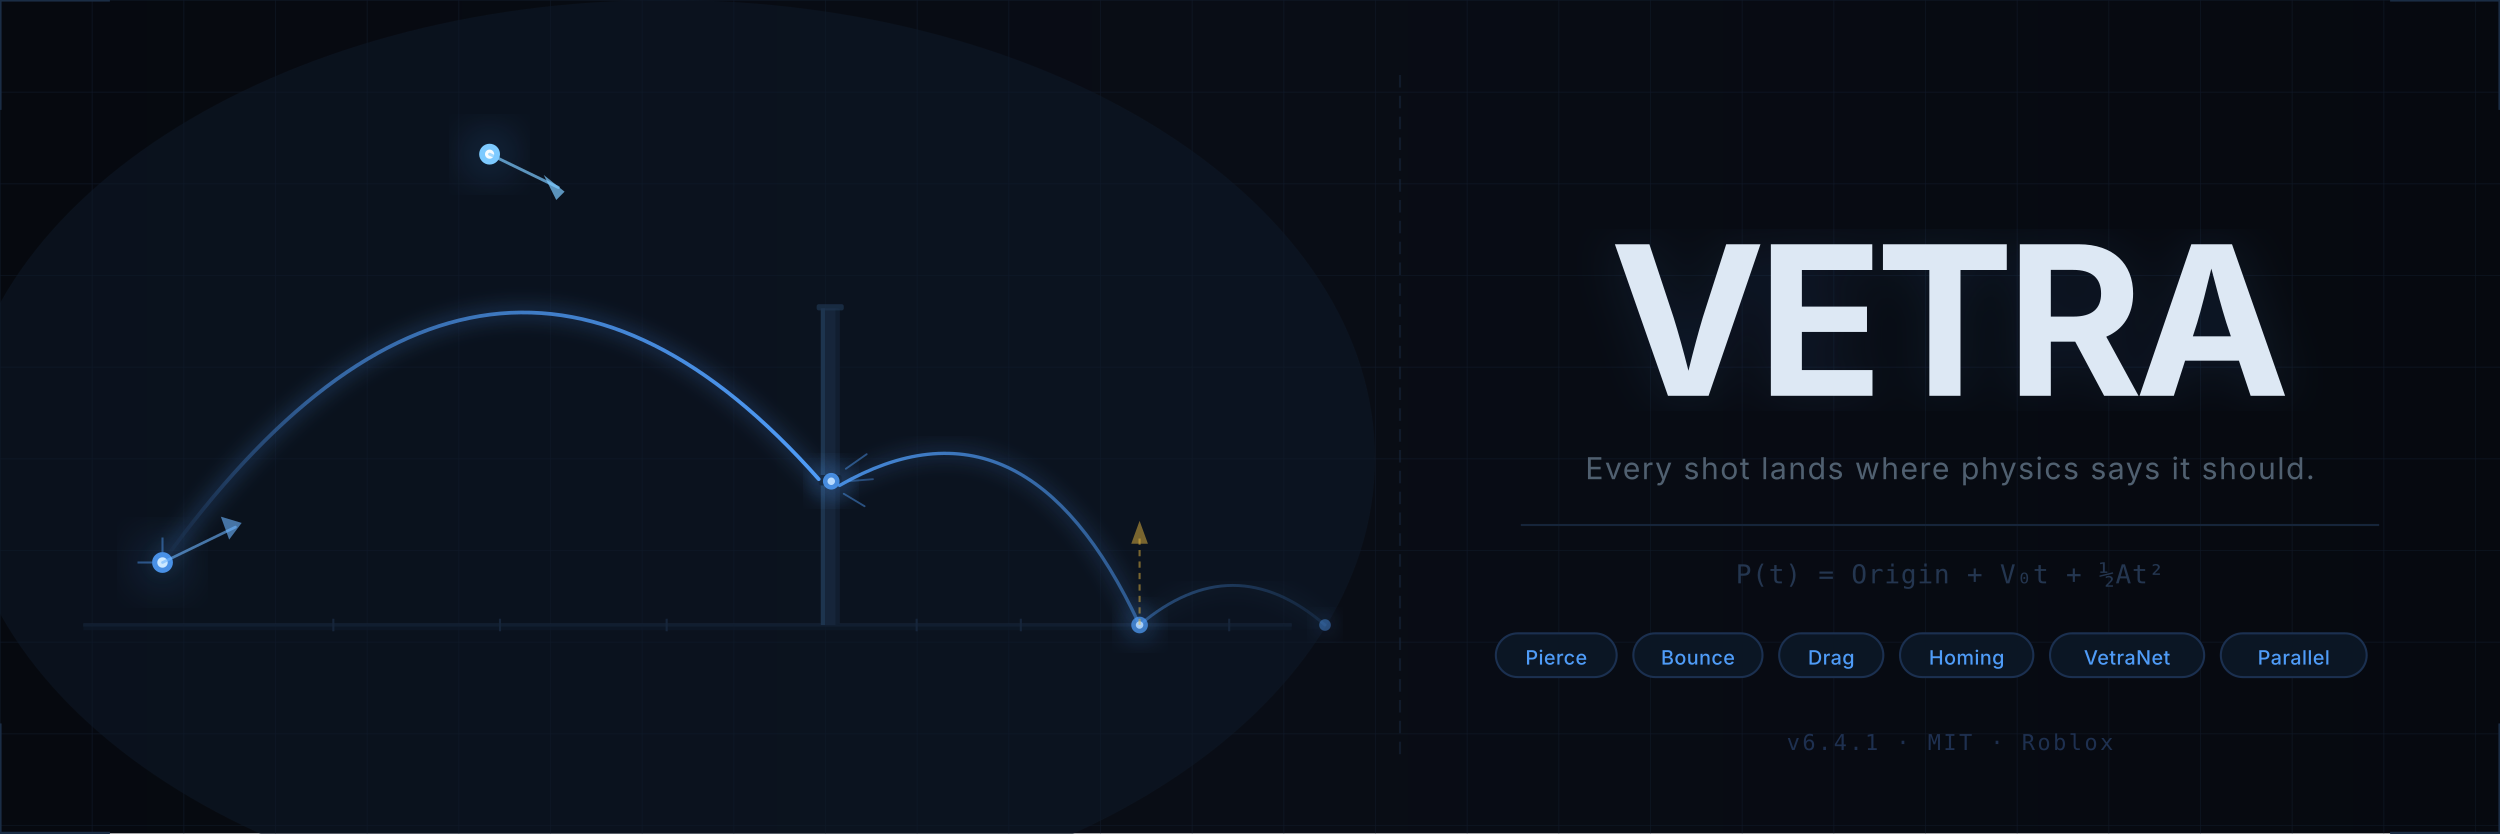
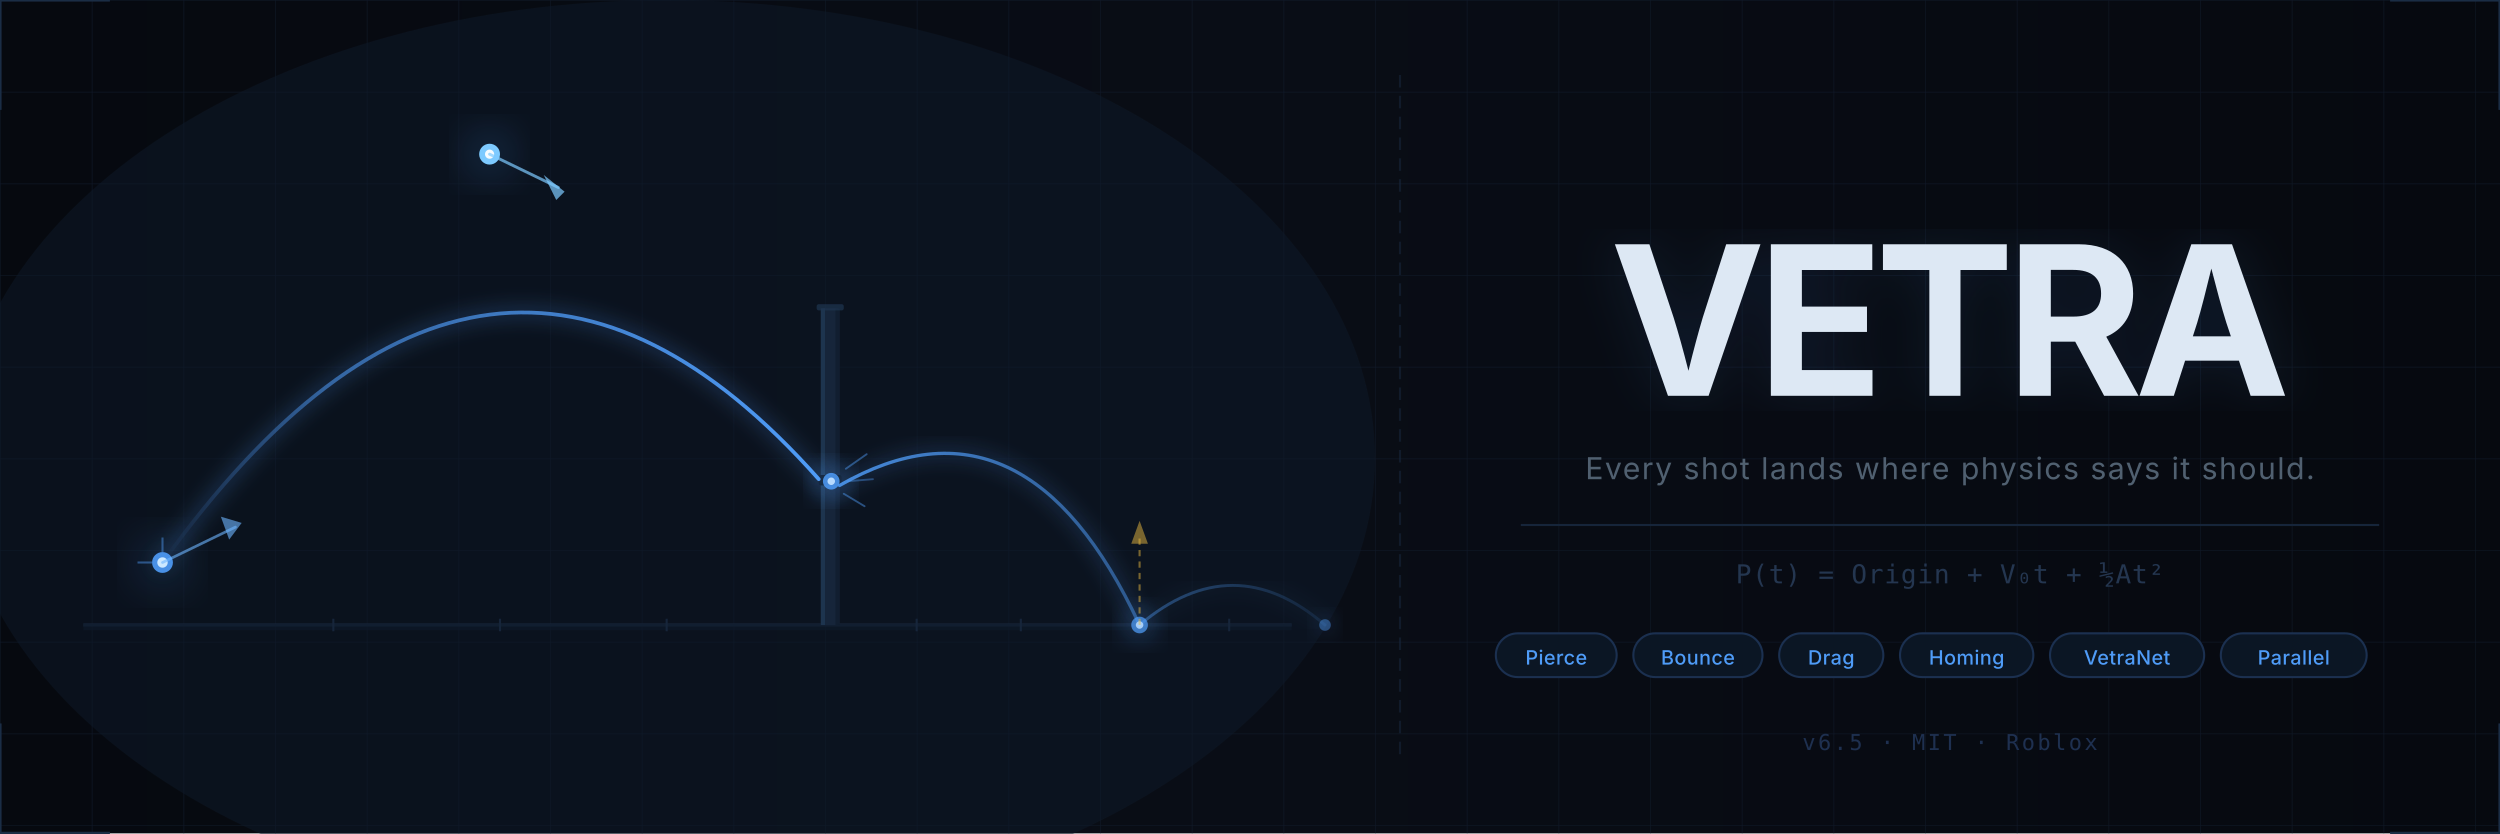
<svg xmlns="http://www.w3.org/2000/svg" viewBox="0 0 1200 400" width="1200" height="400">
  <defs>
    <linearGradient id="bg" x1="0" y1="0" x2="1" y2="0" gradientUnits="objectBoundingBox">
      <stop offset="0%" stop-color="#06090f" />
      <stop offset="50%" stop-color="#090d16" />
      <stop offset="100%" stop-color="#06090f" />
    </linearGradient>
    <pattern id="grid" width="44" height="44" patternUnits="userSpaceOnUse">
      <path d="M 44 0 L 0 0 0 44" fill="none" stroke="#131d2e" stroke-width="0.6" />
    </pattern>
    <linearGradient id="a1" x1="0" y1="0" x2="1" y2="0">
      <stop offset="0%" stop-color="#4f9cf8" stop-opacity="0" />
      <stop offset="25%" stop-color="#4f9cf8" stop-opacity="0.55" />
      <stop offset="100%" stop-color="#4f9cf8" stop-opacity="1" />
    </linearGradient>
    <linearGradient id="a2" x1="0" y1="0" x2="1" y2="0">
      <stop offset="0%" stop-color="#4f9cf8" stop-opacity="0.85" />
      <stop offset="100%" stop-color="#4f9cf8" stop-opacity="0.45" />
    </linearGradient>
    <linearGradient id="a3" x1="0" y1="0" x2="1" y2="0">
      <stop offset="0%" stop-color="#4f9cf8" stop-opacity="0.4" />
      <stop offset="100%" stop-color="#4f9cf8" stop-opacity="0.1" />
    </linearGradient>
    <filter id="blur4">
      <feGaussianBlur stdDeviation="4" />
    </filter>
    <filter id="blur7">
      <feGaussianBlur stdDeviation="7" />
    </filter>
    <filter id="blur12">
      <feGaussianBlur stdDeviation="12" />
    </filter>
    <filter id="glow">
      <feGaussianBlur stdDeviation="10" result="b" />
      <feMerge>
        <feMergeNode in="b" />
        <feMergeNode in="SourceGraphic" />
      </feMerge>
    </filter>
  </defs>
  <rect width="1200" height="400" fill="url(#bg)" />
  <rect width="1200" height="400" fill="url(#grid)" opacity="0.7" />
  <ellipse cx="320" cy="220" rx="340" ry="220" fill="#0d1929" opacity="0.5" />
  <line x1="40" y1="300" x2="620" y2="300" stroke="#16253a" stroke-width="1.5" />
  <line x1="40" y1="301" x2="620" y2="301" stroke="#0d1929" stroke-width="3" opacity="0.6" />
  <rect x="394" y="148" width="9" height="152" rx="1" fill="#16253a" />
  <rect x="394" y="148" width="2" height="152" fill="#1e3550" opacity="0.9" />
  <rect x="401" y="148" width="2" height="152" fill="#0d1929" opacity="0.6" />
  <rect x="393" y="228" width="11" height="5" rx="1" fill="#06090f" />
  <rect x="392" y="146" width="13" height="3" rx="1" fill="#1e3550" opacity="0.7" />
  <path d="M 78,270 Q 235,52 393,230" fill="none" stroke="#4f9cf8" stroke-width="10" stroke-linecap="round" opacity="0.06" filter="url(#blur4)" />
  <path d="M 78,270 Q 235,52 393,230" fill="none" stroke="#4f9cf8" stroke-width="4" stroke-linecap="round" opacity="0.2" filter="url(#blur4)" />
  <path d="M 78,270 Q 235,52 393,230" fill="none" stroke="url(#a1)" stroke-width="1.8" stroke-linecap="round" />
  <path d="M 403,233 Q 492,182 547,300" fill="none" stroke="#4f9cf8" stroke-width="8" stroke-linecap="round" opacity="0.07" filter="url(#blur4)" />
  <path d="M 403,233 Q 492,182 547,300" fill="none" stroke="#4f9cf8" stroke-width="3" stroke-linecap="round" opacity="0.18" filter="url(#blur4)" />
  <path d="M 403,233 Q 492,182 547,300" fill="none" stroke="url(#a2)" stroke-width="1.6" stroke-linecap="round" />
  <path d="M 547,300 Q 592,262 636,300" fill="none" stroke="#4f9cf8" stroke-width="6" stroke-linecap="round" opacity="0.05" filter="url(#blur4)" />
  <path d="M 547,300 Q 592,262 636,300" fill="none" stroke="url(#a3)" stroke-width="1.4" stroke-linecap="round" />
  <circle cx="78" cy="270" r="18" fill="#4f9cf8" opacity="0.07" filter="url(#blur7)" />
  <circle cx="78" cy="270" r="5" fill="#4f9cf8" opacity="0.9" />
  <circle cx="78" cy="270" r="2.5" fill="#cce8ff" />
  <line x1="66" y1="270" x2="73" y2="270" stroke="#4f9cf8" stroke-width="1" opacity="0.45" />
  <line x1="78" y1="258" x2="78" y2="265" stroke="#4f9cf8" stroke-width="1" opacity="0.45" />
  <line x1="78" y1="270" x2="113" y2="253" stroke="#6eb5ff" stroke-width="1.3" opacity="0.6" stroke-linecap="round" />
  <polygon points="116,251 106,248 110,259" fill="#6eb5ff" opacity="0.6" />
  <circle cx="235" cy="74" r="16" fill="#4f9cf8" opacity="0.09" filter="url(#blur7)" />
  <circle cx="235" cy="74" r="5" fill="#7dcaff" />
  <circle cx="235" cy="74" r="2.2" fill="#ffffff" opacity="0.92" />
  <line x1="235" y1="74" x2="268" y2="90" stroke="#7dcaff" stroke-width="1.4" opacity="0.7" stroke-linecap="round" />
  <polygon points="271,92 261,84 267,96" fill="#7dcaff" opacity="0.7" />
  <circle cx="399" cy="231" r="11" fill="#4f9cf8" opacity="0.18" filter="url(#blur4)" />
  <circle cx="399" cy="231" r="4" fill="#4f9cf8" opacity="0.85" />
  <circle cx="399" cy="231" r="1.8" fill="#b8dbff" />
  <line x1="406" y1="225" x2="416" y2="218" stroke="#4f9cf8" stroke-width="0.9" opacity="0.45" stroke-linecap="round" />
  <line x1="407" y1="231" x2="419" y2="230" stroke="#4f9cf8" stroke-width="0.9" opacity="0.38" stroke-linecap="round" />
  <line x1="405" y1="237" x2="415" y2="243" stroke="#4f9cf8" stroke-width="0.9" opacity="0.45" stroke-linecap="round" />
  <circle cx="547" cy="300" r="11" fill="#4f9cf8" opacity="0.1" filter="url(#blur4)" />
  <circle cx="547" cy="300" r="4" fill="#4f9cf8" opacity="0.72" />
  <circle cx="547" cy="300" r="1.8" fill="#b8dbff" opacity="0.85" />
  <line x1="547" y1="300" x2="547" y2="256" stroke="#e8b840" stroke-width="1" stroke-dasharray="3,2.5" opacity="0.5" />
  <polygon points="547,250 543,261 551,261" fill="#e8b840" opacity="0.5" />
  <circle cx="636" cy="300" r="7" fill="#4f9cf8" opacity="0.07" filter="url(#blur4)" />
  <circle cx="636" cy="300" r="2.8" fill="#4f9cf8" opacity="0.42" />
  <line x1="160" y1="297" x2="160" y2="303" stroke="#16253a" stroke-width="1" />
  <line x1="240" y1="297" x2="240" y2="303" stroke="#16253a" stroke-width="1" />
  <line x1="320" y1="297" x2="320" y2="303" stroke="#16253a" stroke-width="1" />
  <line x1="440" y1="297" x2="440" y2="303" stroke="#16253a" stroke-width="1" />
  <line x1="490" y1="297" x2="490" y2="303" stroke="#16253a" stroke-width="1" />
  <line x1="590" y1="297" x2="590" y2="303" stroke="#16253a" stroke-width="1" />
  <line x1="672" y1="36" x2="672" y2="364" stroke="#16253a" stroke-width="1" stroke-dasharray="6,4" opacity="0.6" />
  <text x="936" y="190" text-anchor="middle" font-family="'Inter', 'SF Pro Display', 'Segoe UI', system-ui, sans-serif" font-size="100" font-weight="700" letter-spacing="-4" fill="#4f9cf8" opacity="0.12" filter="url(#blur12)">VETRA</text>
  <text x="936" y="190" text-anchor="middle" font-family="'Inter', 'SF Pro Display', 'Segoe UI', system-ui, sans-serif" font-size="100" font-weight="700" letter-spacing="-4" fill="#dde8f4">VETRA</text>
  <text x="936" y="230" text-anchor="middle" font-family="'Inter', 'Segoe UI', system-ui, sans-serif" font-size="14.5" font-weight="400" letter-spacing="0.7" fill="#506070">Every shot lands where physics says it should.</text>
  <line x1="730" y1="252" x2="1142" y2="252" stroke="#16253a" stroke-width="1" />
  <text x="936" y="280" text-anchor="middle" font-family="'JetBrains Mono', 'Fira Code', 'Consolas', monospace" font-size="12.5" letter-spacing="0.4" fill="#243650">P(t) = Origin + V₀t + ½At²</text>
  <rect x="718" y="304" width="58" height="21" rx="10.5" fill="#0b1624" stroke="#1b3050" stroke-width="1" />
  <text x="747" y="319" text-anchor="middle" font-family="'Inter', sans-serif" font-size="9.5" font-weight="500" letter-spacing="0.2" fill="#4f9cf8">Pierce</text>
  <rect x="784" y="304" width="62" height="21" rx="10.5" fill="#0b1624" stroke="#1b3050" stroke-width="1" />
  <text x="815" y="319" text-anchor="middle" font-family="'Inter', sans-serif" font-size="9.5" font-weight="500" letter-spacing="0.2" fill="#4f9cf8">Bounce</text>
  <rect x="854" y="304" width="50" height="21" rx="10.5" fill="#0b1624" stroke="#1b3050" stroke-width="1" />
  <text x="879" y="319" text-anchor="middle" font-family="'Inter', sans-serif" font-size="9.5" font-weight="500" letter-spacing="0.2" fill="#4f9cf8">Drag</text>
  <rect x="912" y="304" width="64" height="21" rx="10.5" fill="#0b1624" stroke="#1b3050" stroke-width="1" />
  <text x="944" y="319" text-anchor="middle" font-family="'Inter', sans-serif" font-size="9.5" font-weight="500" letter-spacing="0.2" fill="#4f9cf8">Homing</text>
  <rect x="984" y="304" width="74" height="21" rx="10.5" fill="#0b1624" stroke="#1b3050" stroke-width="1" />
  <text x="1021" y="319" text-anchor="middle" font-family="'Inter', sans-serif" font-size="9.5" font-weight="500" letter-spacing="0.2" fill="#4f9cf8">VetraNet</text>
  <rect x="1066" y="304" width="70" height="21" rx="10.5" fill="#0b1624" stroke="#1b3050" stroke-width="1" />
  <text x="1101" y="319" text-anchor="middle" font-family="'Inter', sans-serif" font-size="9.5" font-weight="500" letter-spacing="0.2" fill="#4f9cf8">Parallel</text>
-   <text x="936" y="360" text-anchor="middle" font-family="'JetBrains Mono', monospace" font-size="10.5" letter-spacing="1.2" fill="#1e3050">v6.4.1  ·  MIT  ·  Roblox</text>
+   <text x="936" y="360" text-anchor="middle" font-family="'JetBrains Mono', monospace" font-size="10.5" letter-spacing="1.2" fill="#1e3050">v6.5  ·  MIT  ·  Roblox</text>
  <polyline points="0,52 0,0 52,0" fill="none" stroke="#1a2d45" stroke-width="1.5" stroke-linecap="square" />
  <polyline points="1148,0 1200,0 1200,52" fill="none" stroke="#1a2d45" stroke-width="1.5" stroke-linecap="square" />
  <polyline points="0,348 0,400 52,400" fill="none" stroke="#1a2d45" stroke-width="1.5" stroke-linecap="square" />
  <polyline points="1148,400 1200,400 1200,348" fill="none" stroke="#1a2d45" stroke-width="1.5" stroke-linecap="square" />
</svg>
